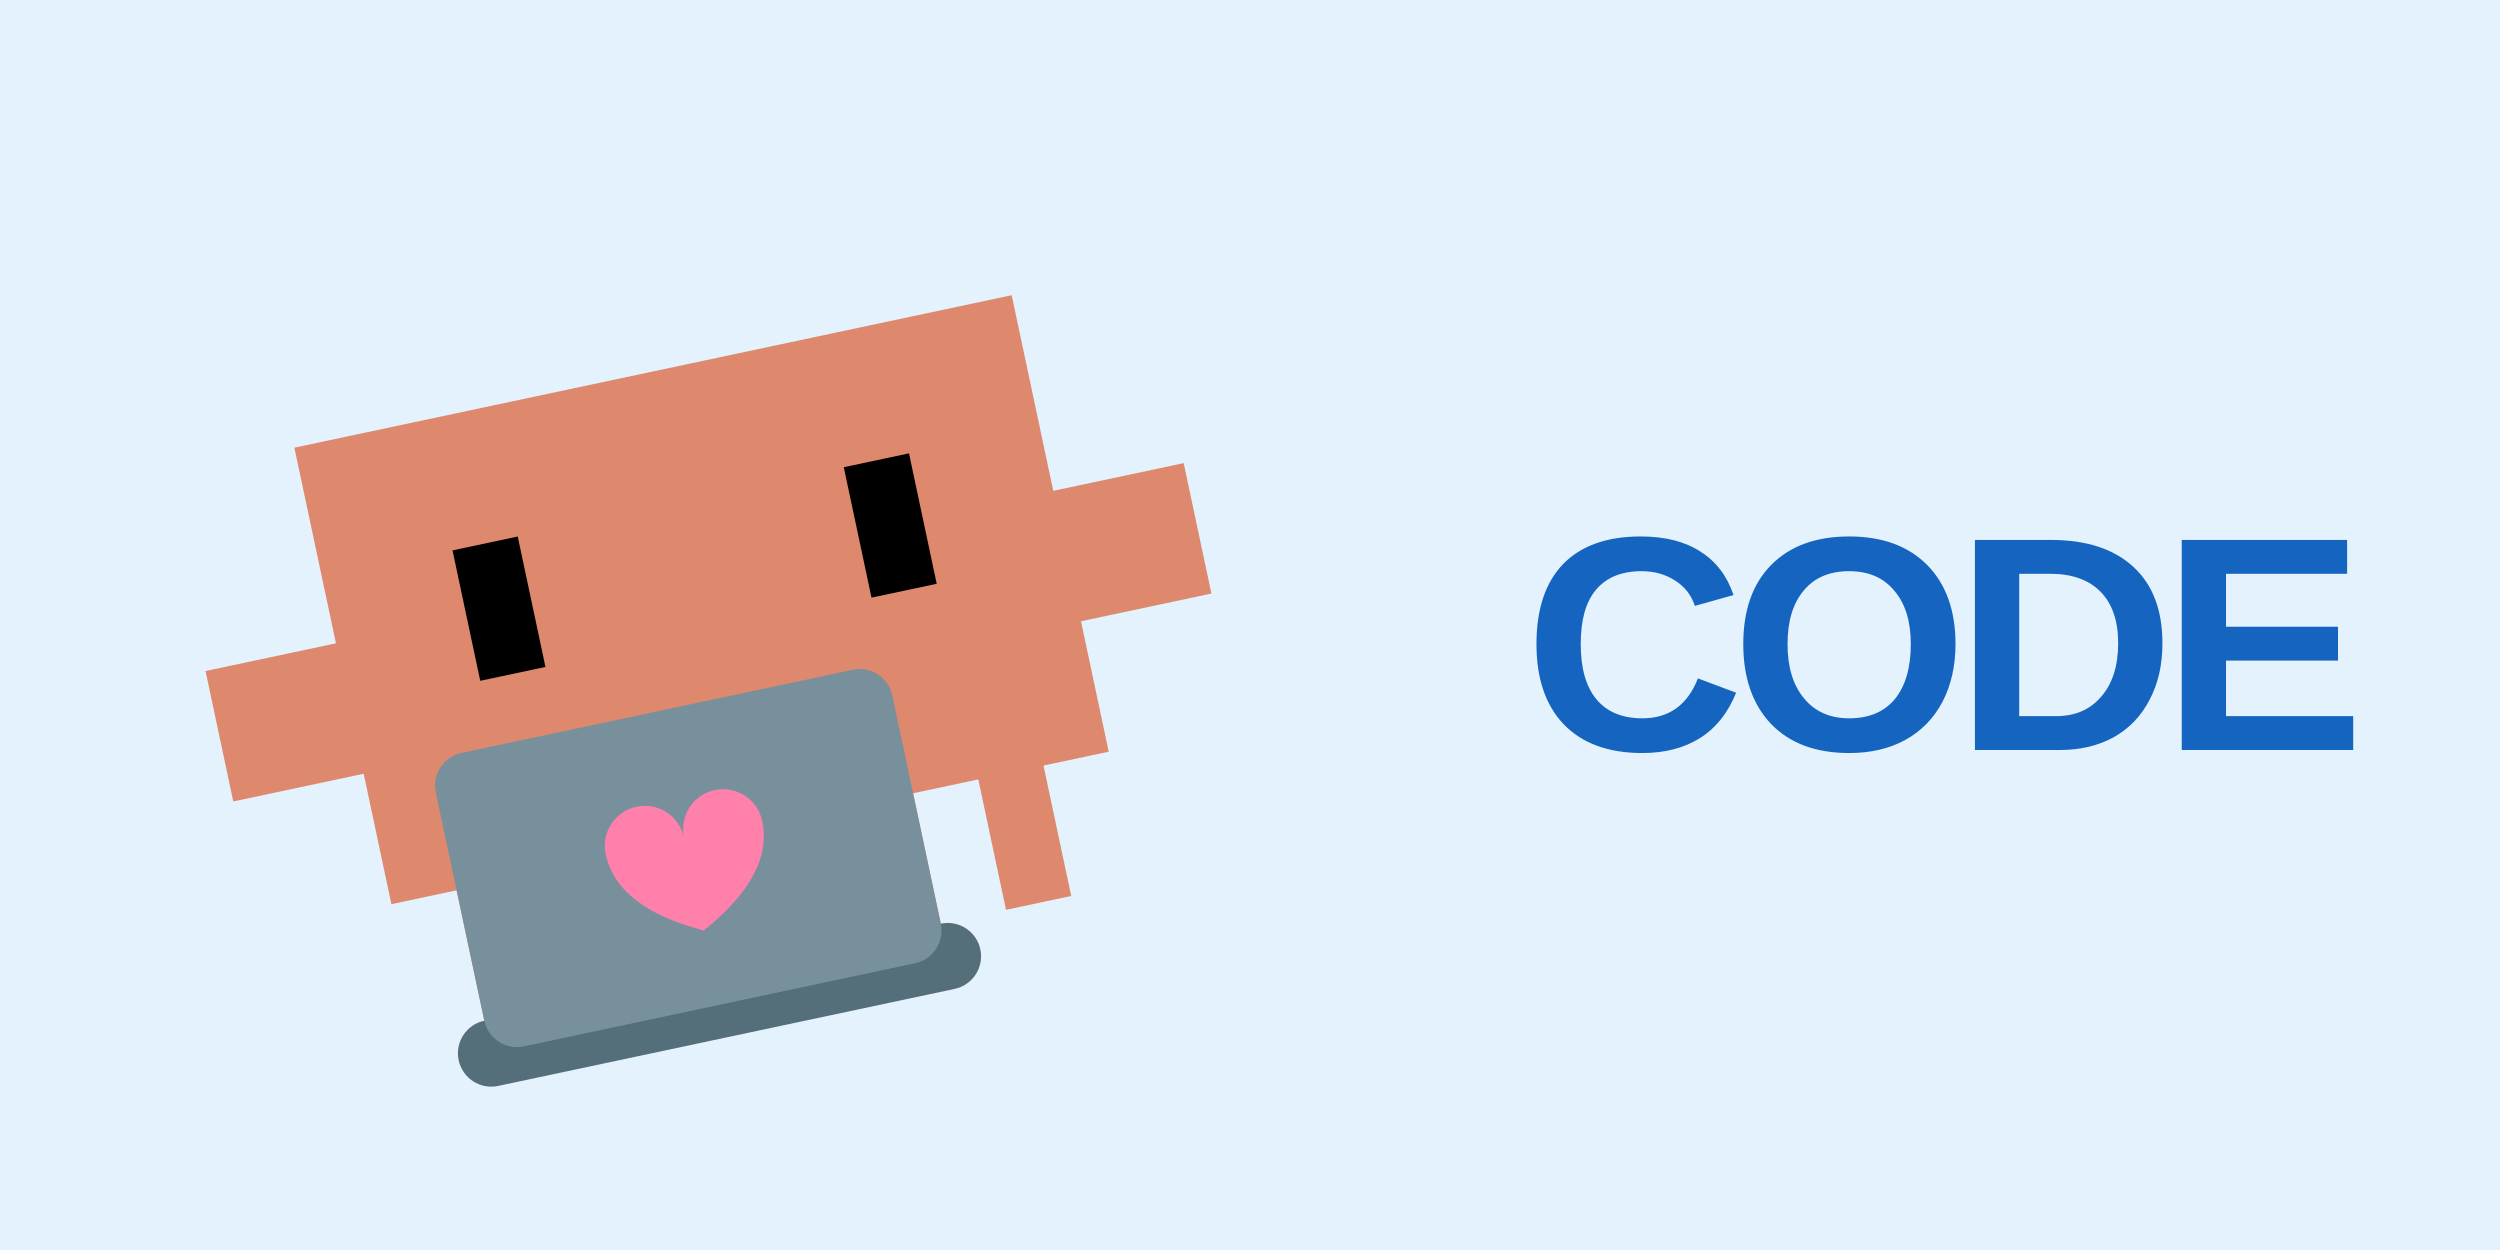
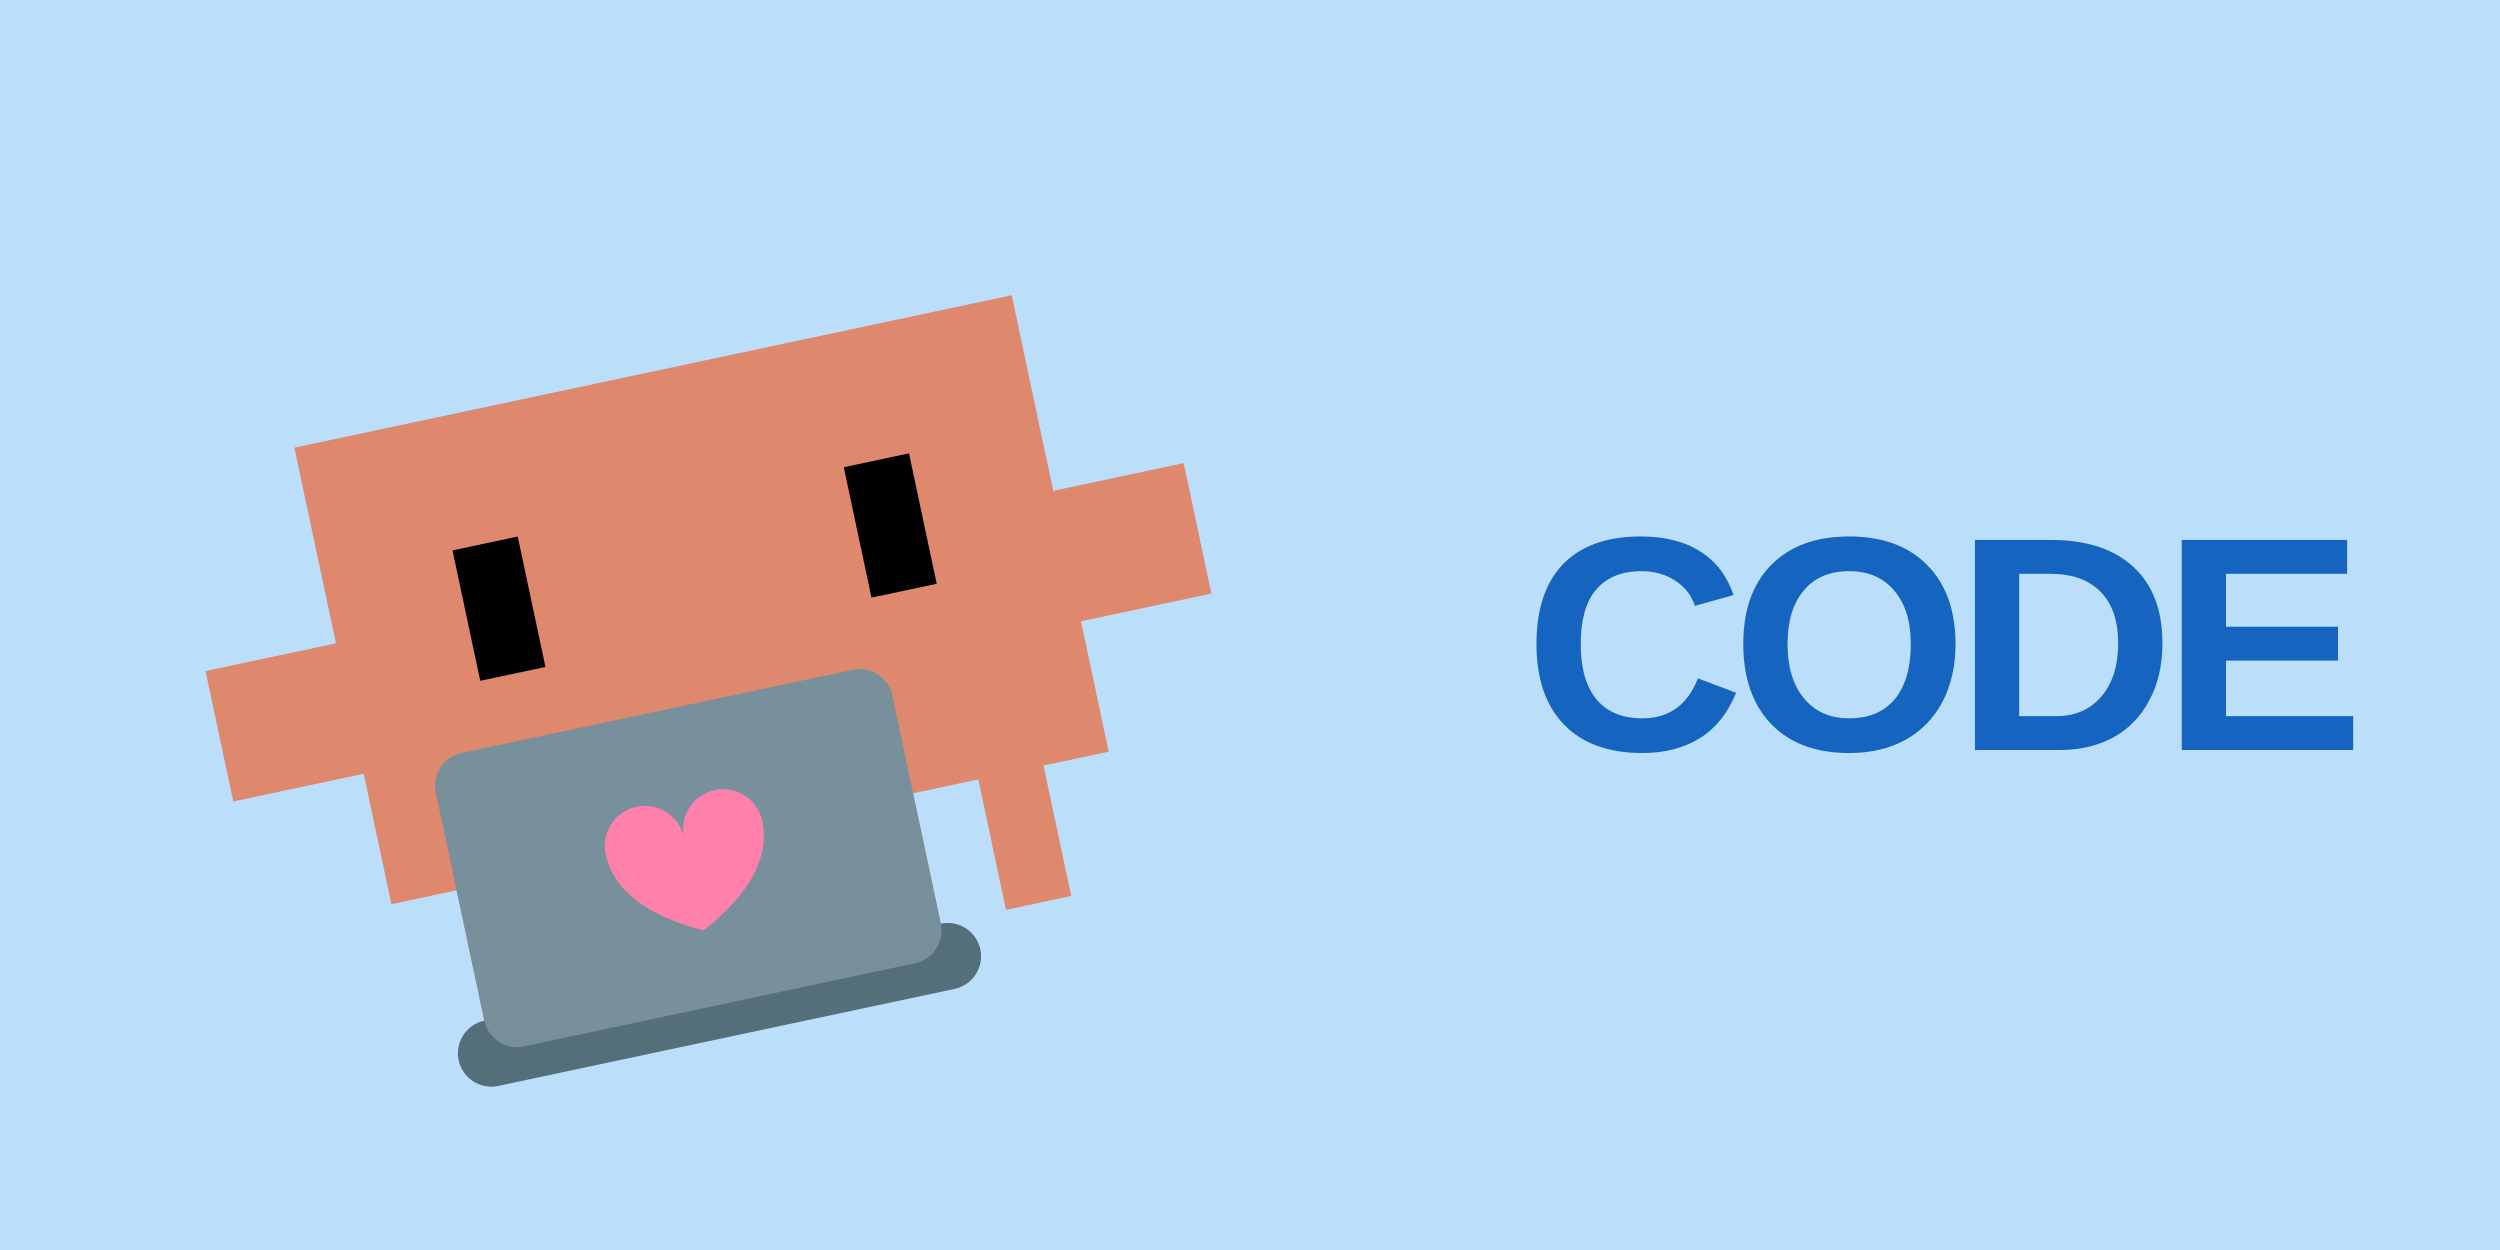
<svg xmlns="http://www.w3.org/2000/svg" viewBox="-15 -25 90 45">
  <defs>
    <style>
      .breathe-anim {
        transform-origin: 7.5px 13px;
        animation: breathe 3.2s infinite ease-in-out;
      }
      .eyes-read {
        animation: read-code 1.2s infinite;
      }
      .arm-l-type {
        transform-origin: 3px 10px;
        animation: type-l 0.15s infinite ease-in-out;
      }
      .arm-r-type {
        transform-origin: 12px 10px;
        animation: type-r 0.12s infinite ease-in-out;
      }
      .data-bit {
        opacity: 0;
        animation: float-data 1s infinite linear;
      }
      .d1 { animation-delay: 0.0s; transform-origin: -2px 10px; }
      .d2 { animation-delay: 0.3s; transform-origin: 5px 12px; }
      .d5 { animation-delay: 0.1s; transform-origin: 8px 10px; }
      .d6 { animation-delay: 0.4s; transform-origin: 0px 11px; }

      .logo-glow {
        animation: logo-pulse 1.5s infinite alternate ease-in-out;
      }

      /* CODE 标签：和其他状态一致的呼吸式闪烁 */
      .code-label {
        animation: code-pulse 3.2s ease-in-out infinite;
        transform-origin: 55px 0px;
      }

      @keyframes breathe {
        0%, 100% { transform: scale(1, 1) translate(0, 0); }
        50% { transform: scale(1.02, 0.98) translate(0, 0.5px); }
      }
      @keyframes read-code {
        0%, 14%   { transform: translate(-2px, 0); }
        15%, 29%  { transform: translate(-1.5px, 0); }
        30%, 44%  { transform: translate(-1px, 0); }
        45%, 59%  { transform: translate(-0.5px, 0); }
        60%, 84%  { transform: translate(0px, 0); }
        85%, 100% { transform: translate(-2px, 0); }
      }
      @keyframes type-l {
        0%   { transform: rotate(-10deg); }
        25%  { transform: rotate(15deg); }
        50%  { transform: rotate(-5deg); }
        75%  { transform: rotate(10deg); }
        100% { transform: rotate(-10deg); }
      }
      @keyframes type-r {
        0%   { transform: rotate(10deg); }
        25%  { transform: rotate(-15deg); }
        50%  { transform: rotate(5deg); }
        75%  { transform: rotate(-10deg); }
        100% { transform: rotate(10deg); }
      }
      @keyframes logo-pulse {
        0%   { opacity: 0.4; }
        100% { opacity: 1; }
      }
      /* 粒子飘动：距离从 -15px 缩到 -6px（经外层 scale 2.4 后实际飘约 14 user units），
         避免飘出屏顶看不到；opacity 在 15%-70% 之间保持 0.9，让粒子大部分时间可见 */
      @keyframes float-data {
        0%   { transform: translateY(0)    scale(0.6); opacity: 0; }
        15%  { opacity: 0.9; }
        70%  { opacity: 0.9; }
        100% { transform: translateY(-6px) scale(1.2); opacity: 0; }
      }
      @keyframes code-pulse {
        0%, 100% { opacity: 1.0; }
        50%      { opacity: 0.65; }
      }
    </style>
    <g id="pixel-packet">
      <rect x="0" y="0" width="1.5" height="1.5" />
    </g>
  </defs>
-   <rect x="-15" y="-25" width="90" height="45" fill="#E3F2FD" />
+   <rect x="-15" y="-25" width="90" height="45" fill="#BBDEFB" />
  <g transform="translate(-5, -26.5) scale(2.4)">
    <g transform="rotate(-12, 7.5, 15)">
      <g fill="#DE886D">
        <rect x="3" y="11" width="1" height="4" />
        <rect x="5" y="11" width="1" height="4" />
        <rect x="9" y="11" width="1" height="4" />
        <rect x="11" y="11" width="1" height="4" />
      </g>
      <g id="body-js">
        <g class="breathe-anim">
          <rect x="2" y="6" width="11" height="7" fill="#DE886D" />
          <g class="arm-l-type">
            <rect x="0" y="9" width="3" height="2" fill="#DE886D" />
          </g>
          <g class="arm-r-type">
            <rect x="12" y="9" width="3" height="2" fill="#DE886D" />
          </g>
          <g id="eyes-js" fill="#000000">
            <g class="eyes-read">
              <rect x="4" y="8" width="1" height="2" />
              <rect x="10" y="8" width="1" height="2" />
            </g>
          </g>
        </g>
      </g>
      <g id="laptop" transform="translate(3, 11)">
        <rect x="-0.5" y="4" width="8" height="1" fill="#546E7A" rx="0.5" />
        <rect x="0" y="0" width="7" height="4.5" fill="#78909C" rx="0.5" />
        <g class="logo-glow" transform="translate(2.3, 1.26) scale(0.75)">
          <path d="M 1.6 2.8                    Q 0 2 0 0.9                    A 0.8 0.8 0 0 1 1.6 0.9                    A 0.8 0.8 0 0 1 3.2 0.9                    Q 3.2 2 1.6 2.8 Z" fill="#FF80AB" />
        </g>
      </g>
    </g>
    <g class="data-particles" fill="#40C4FF">
      <rect class="data-bit d1" x="-2" y="12" width="1.5" height="1.5" />
      <rect class="data-bit d2" x="5" y="11" width="1.5" height="1.5" />
      <rect class="data-bit d5" x="8" y="10" width="1.5" height="1.5" />
      <rect class="data-bit d6" x="1" y="11" width="1.5" height="1.5" />
    </g>
  </g>
  <g class="code-label">
    <text x="55" y="2" text-anchor="middle" font-family="'Söhne', 'Helvetica Neue', Arial, sans-serif" font-size="11" font-weight="900" fill="#1565C0" letter-spacing="-0.5">CODE</text>
  </g>
</svg>
